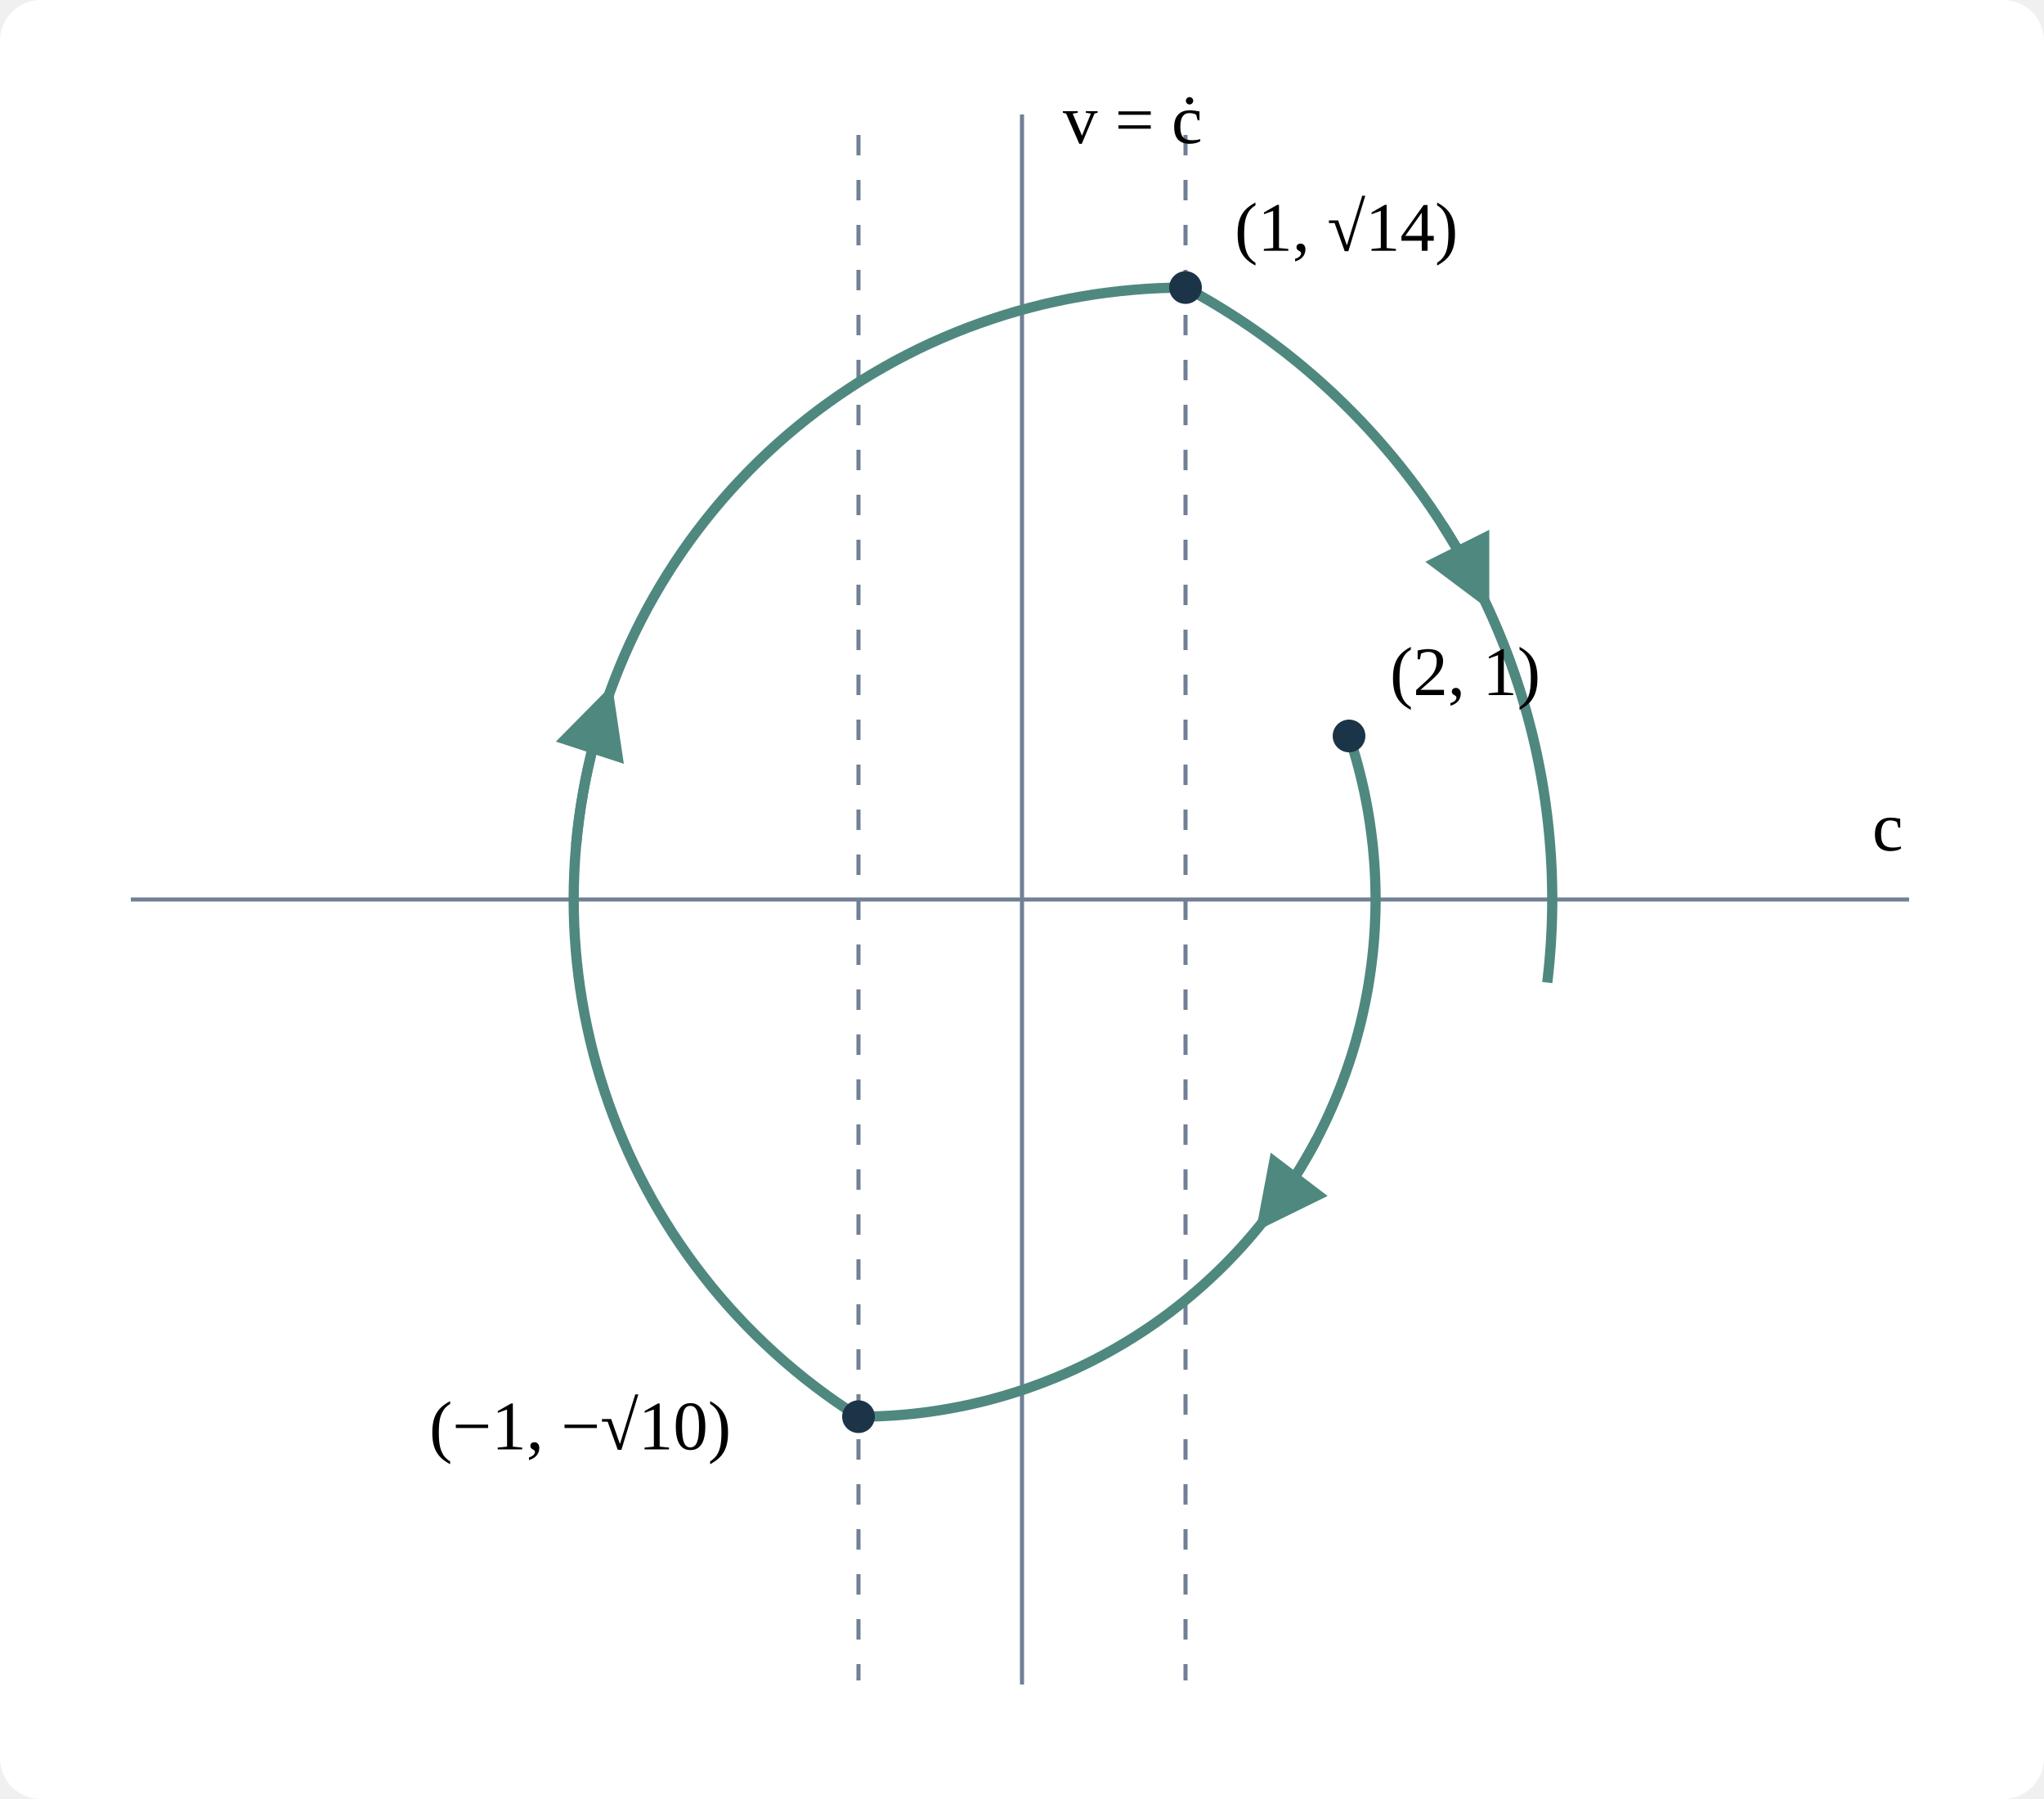
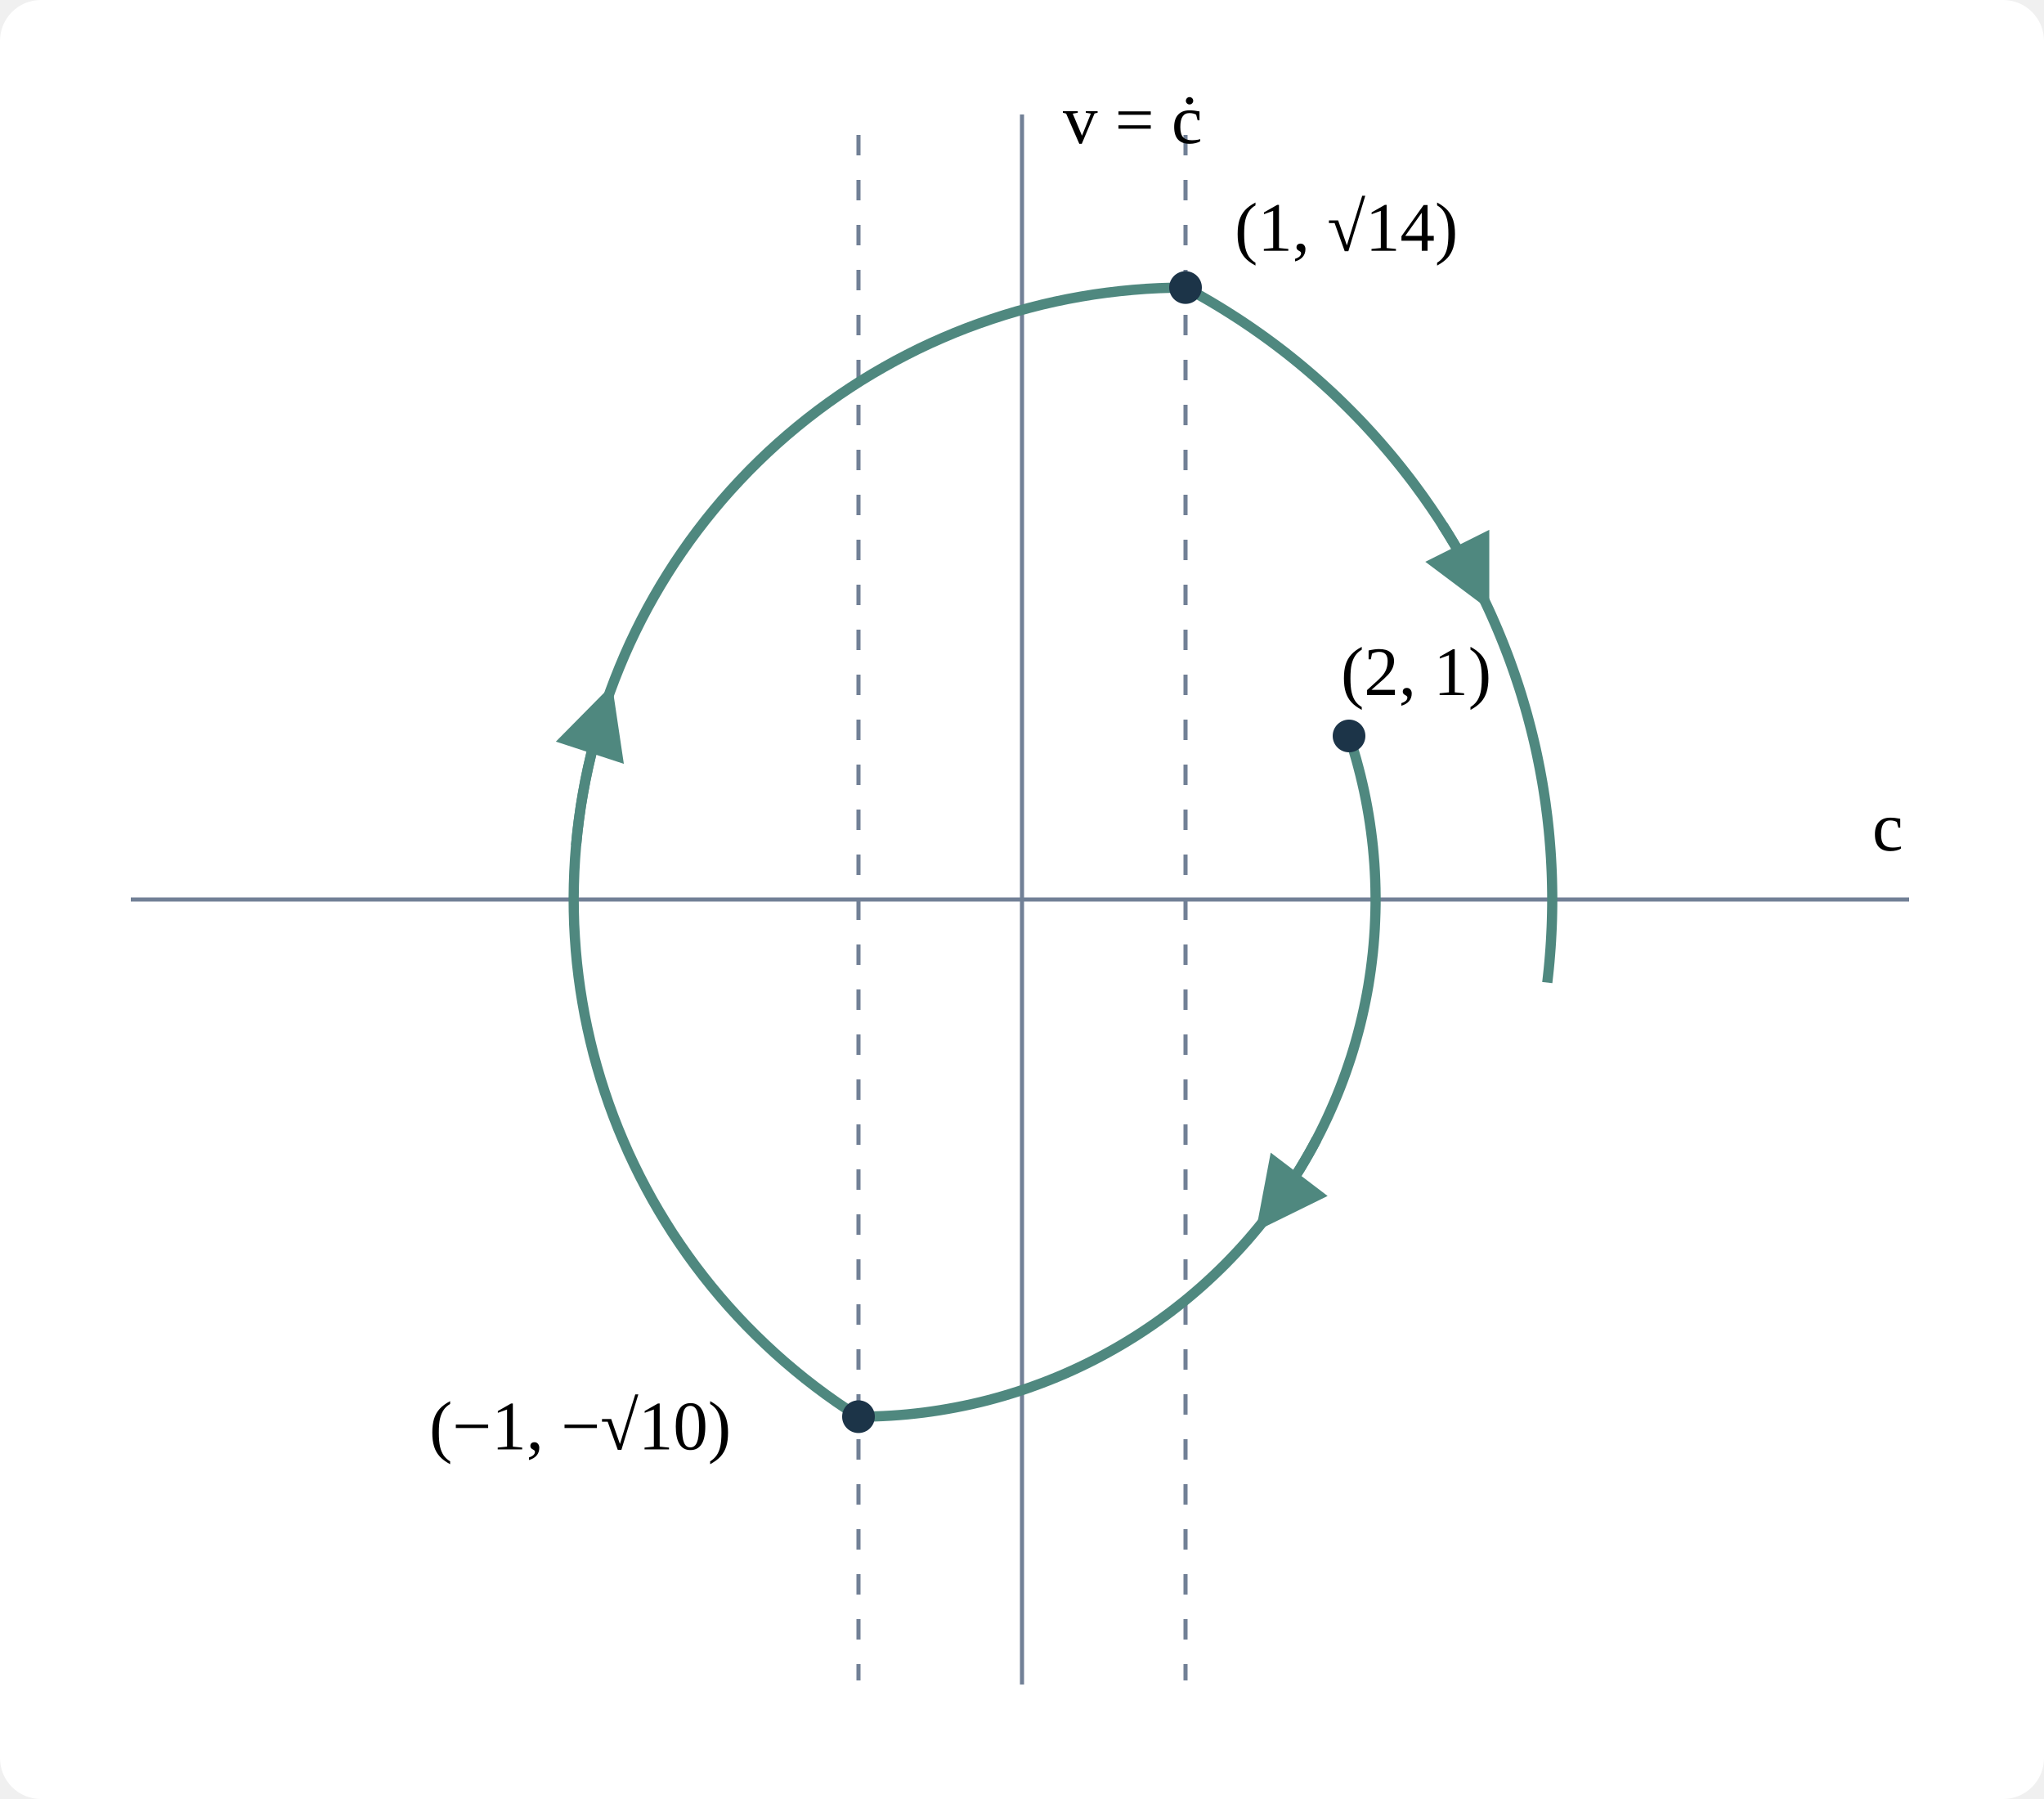
<svg xmlns="http://www.w3.org/2000/svg" width="500" height="440" viewBox="0 0 500 440" role="img" aria-label="相轨迹沿顺时针绕行，依次穿过负一负根号十与一正根号十四">
  <style>text {font-family:"Times New Roman", "Liberation Serif", SimSun, "宋体", "Noto Serif CJK SC", serif;font-size:17px} text[font-size] {font-size:16px}</style>
  <defs>
    <marker id="arrow" markerWidth="7" markerHeight="7" refX="5" refY="3.5" orient="auto">
      <path d="M0 0L7 3.5L0 7Z" fill="#4f887f" />
    </marker>
  </defs>
  <rect width="500" height="440" rx="10" fill="#fff" />
  <path d="M32 220h435M250 28v384" fill="none" stroke="#718096" />
  <path d="M210 33v378M290 33v378" stroke="#718096" stroke-dasharray="5 6" />
  <text x="458" y="208">c</text>
  <text x="260" y="35">v = ċ</text>
  <polyline points="330.00,180.00 330.62,181.90 331.20,183.80 331.76,185.72 332.28,187.64 332.78,189.58 333.24,191.52 333.68,193.46 334.08,195.42 334.45,197.38 334.79,199.34 335.10,201.31 335.38,203.29 335.63,205.27 335.85,207.25 336.03,209.24 336.19,211.23 336.31,213.22 336.40,215.21 336.46,217.21 336.49,219.20 336.49,221.19 336.45,223.19 336.38,225.18 336.29,227.18 336.16,229.17 336.00,231.15 335.81,233.14 335.58,235.12 335.33,237.10 335.04,239.08 334.73,241.05 334.38,243.01 334.00,244.97 333.59,246.92 333.15,248.87 332.68,250.81 332.18,252.74 331.65,254.66 331.09,256.57 330.50,258.48 329.87,260.37 329.22,262.26 328.54,264.13 327.83,266.00 327.09,267.85 326.32,269.69 325.52,271.52 324.70,273.34 323.84,275.14 322.96,276.93 322.05,278.70 321.11,280.46 320.14,282.20 319.14,283.93 318.12,285.65 317.07,287.34 316.00,289.02 314.90,290.69 313.77,292.33 312.61,293.96 311.44,295.57 310.23,297.16 309.00,298.73 307.75,300.28 306.47,301.81 305.17,303.33 303.84,304.82 302.49,306.29 301.12,307.73 299.73,309.16 298.31,310.56 296.87,311.94 295.41,313.30 293.93,314.64 292.42,315.95 290.90,317.24 289.36,318.50 287.79,319.74 286.21,320.96 284.61,322.14 282.99,323.31 281.35,324.45 279.69,325.56 278.02,326.65 276.33,327.70 274.62,328.74 272.90,329.74 271.16,330.72 269.41,331.67 267.64,332.60 265.86,333.49 264.06,334.36 262.25,335.20 260.43,336.01 258.59,336.79 256.74,337.54 254.88,338.26 253.01,338.95 251.13,339.62 249.24,340.25 247.34,340.85 245.43,341.43 243.51,341.97 241.58,342.49 239.65,342.97 237.70,343.42 235.75,343.84 233.80,344.23 231.83,344.59 229.87,344.92 227.89,345.22 225.92,345.49 223.94,345.72 221.95,345.93 219.96,346.10 217.97,346.24 215.98,346.35 213.99,346.43 211.99,346.48 210.00,346.49" stroke="#4f887f" stroke-width="2.5" fill="none" />
  <polyline points="322.05,278.70 321.11,280.46 320.14,282.20 319.14,283.93 318.12,285.65 317.07,287.34 316.00,289.02 314.90,290.69 313.77,292.33 312.61,293.96 311.44,295.57 310.23,297.16" stroke="#4f887f" stroke-width="2.5" fill="none" marker-end="url(#arrow)" />
  <polyline points="210.00,346.49 207.30,344.74 204.64,342.94 202.02,341.08 199.44,339.16 196.90,337.19 194.41,335.16 191.95,333.08 189.55,330.95 187.19,328.76 184.88,326.53 182.61,324.25 180.40,321.92 178.23,319.54 176.12,317.12 174.06,314.65 172.06,312.14 170.10,309.58 168.21,306.99 166.37,304.35 164.58,301.68 162.86,298.96 161.19,296.21 159.58,293.43 158.04,290.61 156.55,287.76 155.13,284.88 153.76,281.97 152.47,279.03 151.23,276.06 150.06,273.07 148.95,270.05 147.91,267.01 146.93,263.94 146.02,260.86 145.17,257.76 144.40,254.64 143.69,251.50 143.04,248.35 142.47,245.19 141.96,242.02 141.52,238.83 141.15,235.64 140.85,232.44 140.62,229.23 140.45,226.02 140.36,222.81 140.33,219.59 140.38,216.38 140.49,213.16 140.67,209.95 140.92,206.75 141.24,203.55 141.63,200.36 142.08,197.18 142.61,194.01 143.20,190.85 143.86,187.70 144.59,184.57 145.38,181.45 146.24,178.36 147.17,175.28 148.17,172.22 149.22,169.18 150.35,166.17 151.54,163.19 152.79,160.22 154.10,157.29 155.48,154.39 156.92,151.51 158.42,148.67 159.99,145.86 161.61,143.09 163.29,140.35 165.03,137.64 166.83,134.98 168.68,132.35 170.59,129.77 172.56,127.22 174.58,124.72 176.65,122.26 178.78,119.85 180.96,117.49 183.18,115.17 185.46,112.90 187.78,110.68 190.15,108.51 192.57,106.39 195.04,104.32 197.54,102.31 200.09,100.35 202.68,98.45 205.31,96.60 207.98,94.81 210.69,93.07 213.44,91.40 216.22,89.79 219.03,88.23 221.88,86.74 224.75,85.30 227.66,83.93 230.60,82.63 233.56,81.38 236.55,80.20 239.57,79.09 242.61,78.04 245.67,77.05 248.75,76.13 251.85,75.28 254.96,74.49 258.10,73.77 261.25,73.12 264.41,72.54 267.58,72.02 270.76,71.58 273.96,71.20 277.16,70.89 280.36,70.64 283.57,70.47 286.79,70.37 290.00,70.33" stroke="#4f887f" stroke-width="2.5" fill="none" />
  <polyline points="140.92,206.75 141.24,203.55 141.63,200.36 142.08,197.18 142.61,194.01 143.20,190.85 143.86,187.70 144.59,184.57 145.38,181.45 146.24,178.36 147.17,175.28 148.17,172.22" stroke="#4f887f" stroke-width="2.5" fill="none" marker-end="url(#arrow)" />
  <polyline points="290.00,70.33 291.49,71.14 292.98,71.96 294.45,72.80 295.92,73.65 297.38,74.52 298.83,75.40 300.27,76.30 301.70,77.21 303.13,78.13 304.54,79.07 305.95,80.02 307.34,80.99 308.73,81.97 310.10,82.96 311.47,83.97 312.82,84.99 314.17,86.02 315.50,87.07 316.82,88.13 318.14,89.21 319.44,90.30 320.73,91.40 322.01,92.51 323.28,93.64 324.54,94.78 325.79,95.93 327.02,97.09 328.24,98.27 329.45,99.46 330.65,100.66 331.84,101.87 333.02,103.09 334.18,104.33 335.33,105.58 336.47,106.84 337.59,108.11 338.70,109.39 339.80,110.68 340.89,111.98 341.96,113.30 343.02,114.62 344.07,115.96 345.11,117.30 346.13,118.66 347.13,120.03 348.13,121.40 349.10,122.79 350.07,124.18 351.02,125.59 351.96,127.00 352.88,128.43 353.79,129.86 354.68,131.30 355.56,132.76 356.43,134.21 357.28,135.68 358.11,137.16 358.93,138.65 359.74,140.14 360.53,141.64 361.31,143.15 362.07,144.67 362.81,146.19 363.54,147.72 364.26,149.26 364.96,150.81 365.64,152.36 366.31,153.92 366.96,155.49 367.60,157.06 368.22,158.64 368.83,160.22 369.42,161.81 369.99,163.41 370.55,165.01 371.09,166.62 371.62,168.23 372.13,169.85 372.62,171.48 373.10,173.11 373.56,174.74 374.00,176.38 374.43,178.02 374.84,179.66 375.24,181.32 375.62,182.97 375.98,184.63 376.32,186.29 376.65,187.95 376.96,189.62 377.26,191.29 377.54,192.97 377.80,194.64 378.05,196.32 378.27,198.00 378.49,199.69 378.68,201.37 378.86,203.06 379.02,204.75 379.16,206.44 379.29,208.13 379.40,209.83 379.49,211.52 379.57,213.22 379.63,214.91 379.67,216.61 379.70,218.30 379.71,220.00 379.70,221.70 379.67,223.40 379.63,225.09 379.57,226.79 379.49,228.48 379.40,230.18 379.29,231.87 379.16,233.56 379.02,235.25 378.86,236.94 378.68,238.63 378.49,240.32" stroke="#4f887f" stroke-width="2.5" fill="none" />
  <polyline points="352.88,128.43 353.79,129.86 354.68,131.30 355.56,132.76 356.43,134.21 357.28,135.68 358.11,137.16 358.93,138.65 359.74,140.14 360.53,141.64 361.31,143.15 362.07,144.67" stroke="#4f887f" stroke-width="2.5" fill="none" marker-end="url(#arrow)" />
  <circle cx="330.00" cy="180.00" r="4" fill="#1c3448" />
-   <text x="340.00" y="170.00">(2, 1)</text>
+   <text x="328" y="170">(2, 1)</text>
  <circle cx="210.00" cy="346.49" r="4" fill="#1c3448" />
  <text x="105.00" y="354.49">(−1, −√10)</text>
  <circle cx="290.00" cy="70.33" r="4" fill="#1c3448" />
  <text x="302.00" y="61.33">(1, √14)</text>
</svg>
